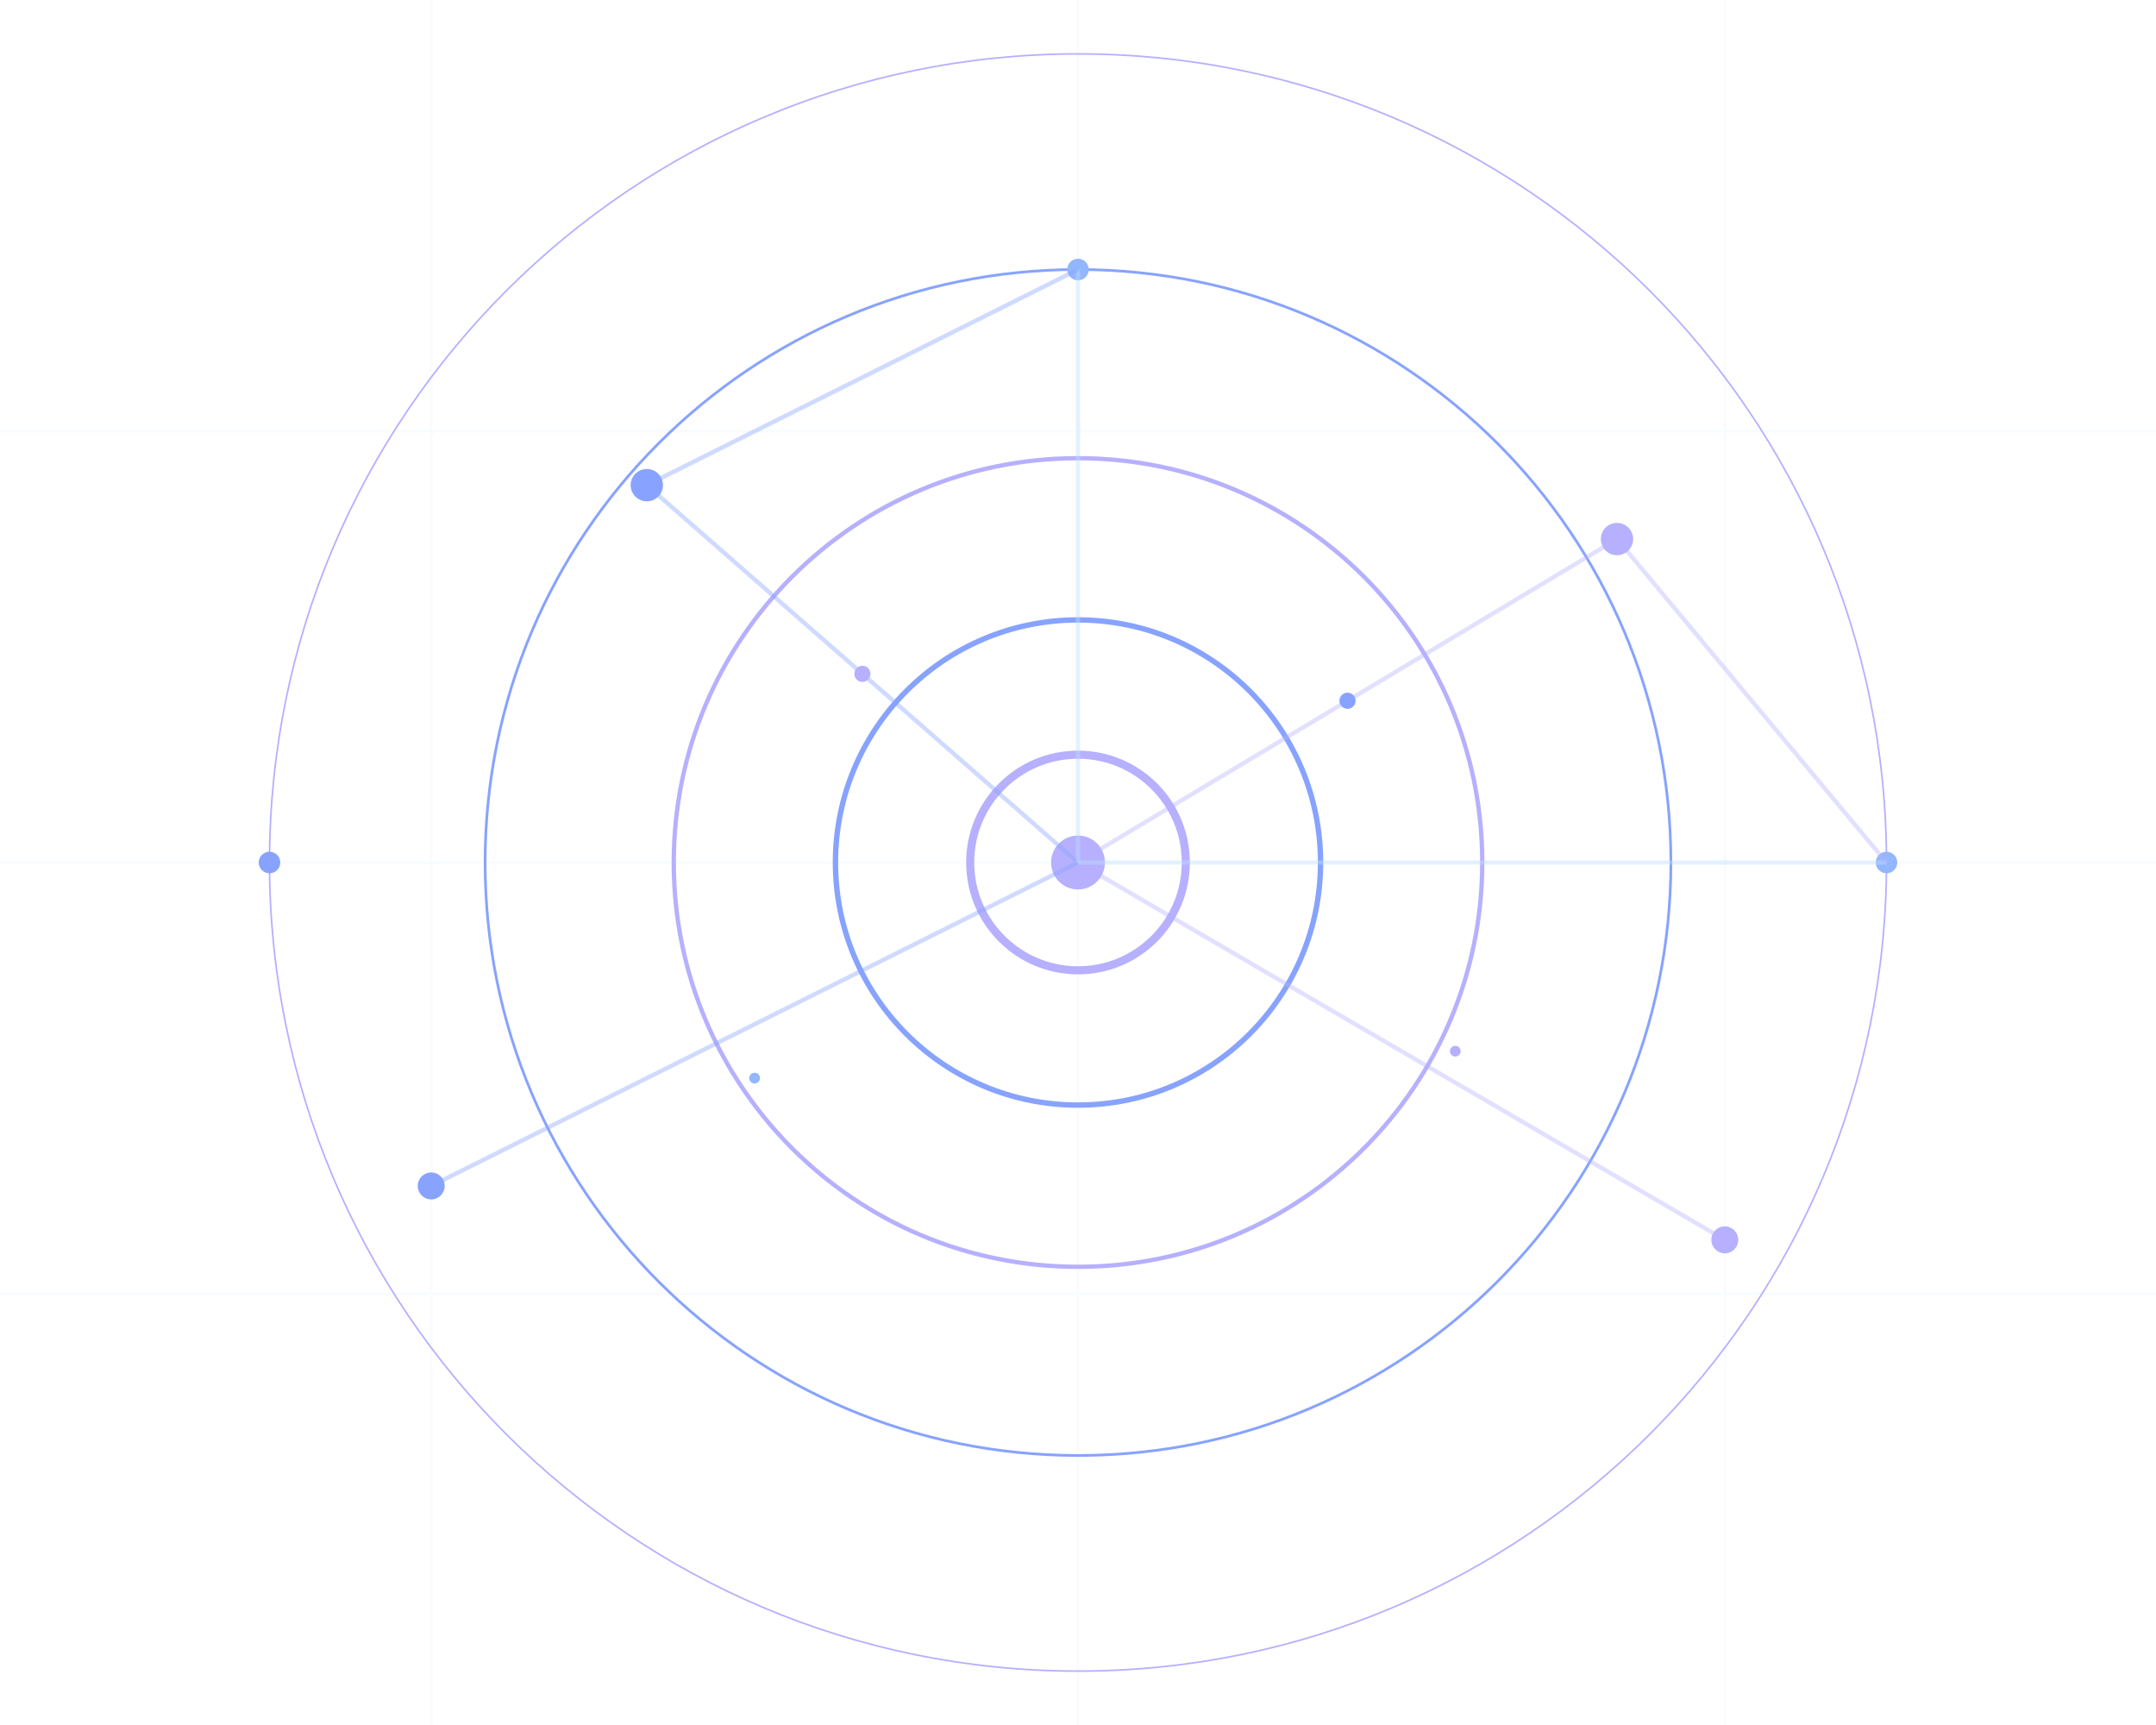
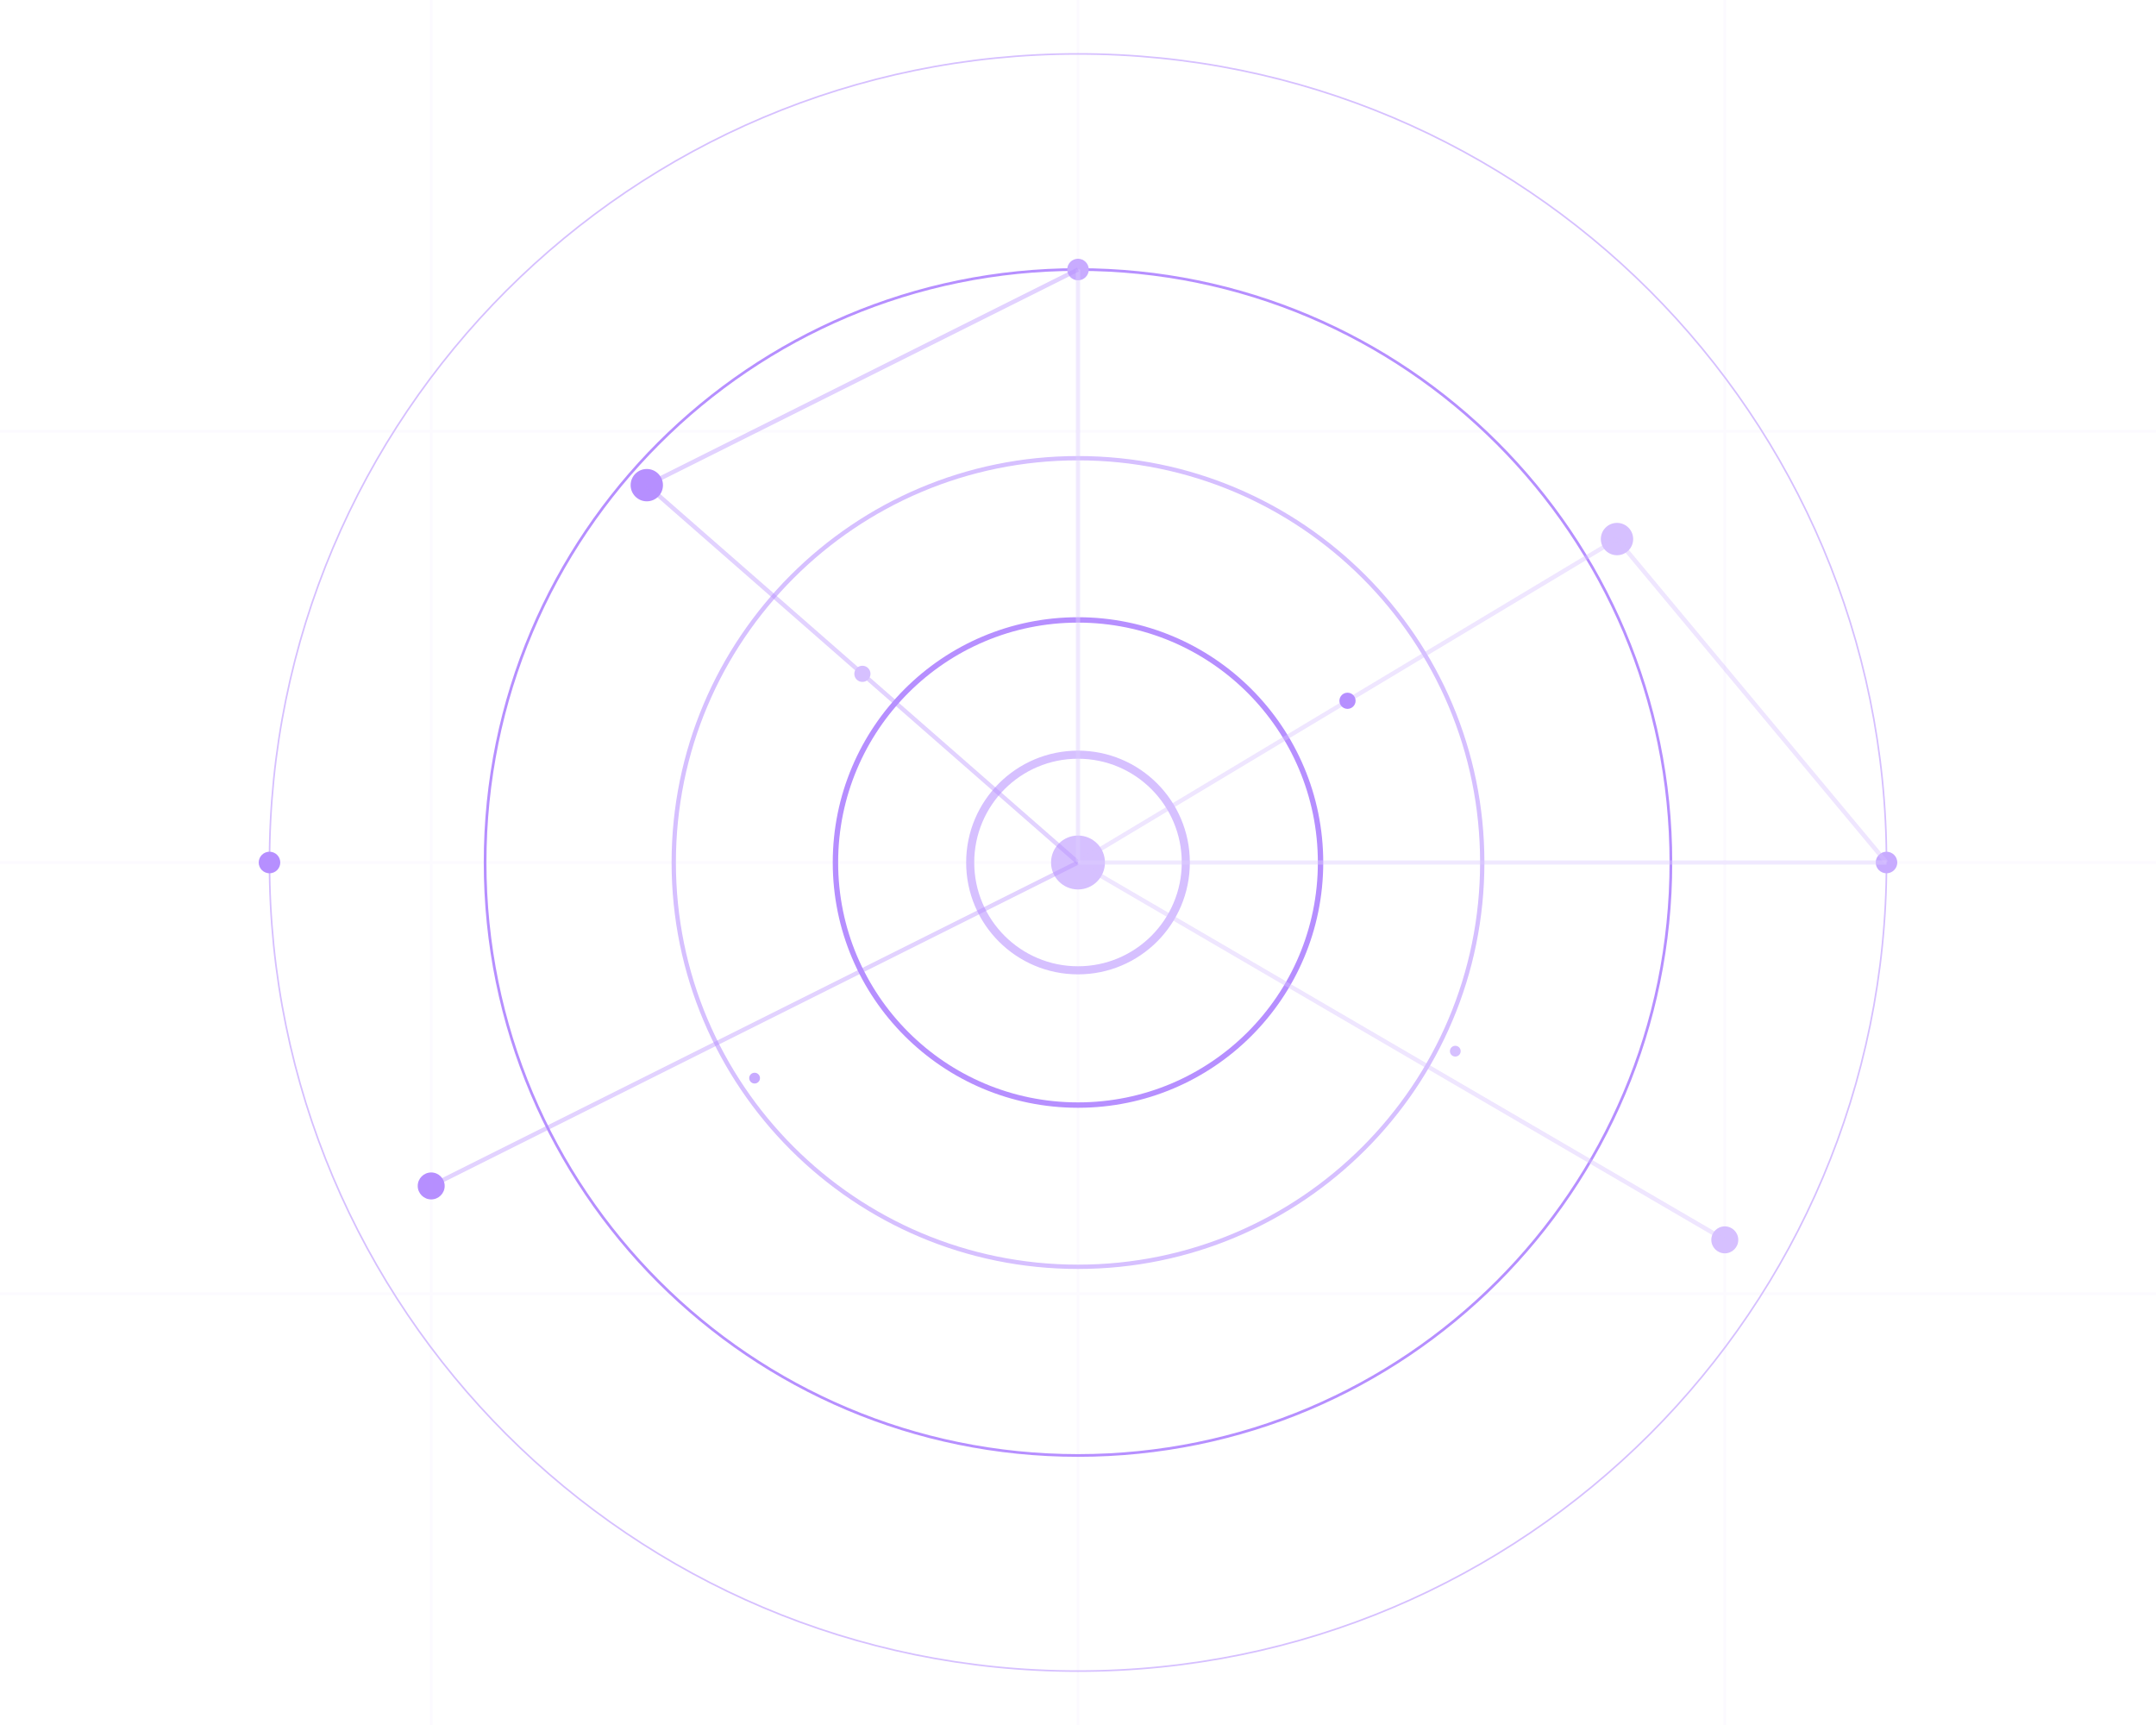
<svg xmlns="http://www.w3.org/2000/svg" opacity="0.55" viewBox="0 0 400 320" width="400" height="320">
  <defs>
    <style>
      @keyframes ringPulse { 0% { opacity: 0.6; transform: scale(1); } 100% { opacity: 0; transform: scale(1.4); } }
      @keyframes nodeGlow { 0%, 100% { opacity: 1; } 50% { opacity: 0.4; } }
      @keyframes pulseDot { 0%, 100% { opacity: 0.2; transform: scale(0.8); } 50% { opacity: 1; transform: scale(1.3); } }
      
      .ring { fill: none; animation: ringPulse 2.5s ease-out infinite; transform-origin: center; transform-box: fill-box; }
-       .ring--1 { stroke: #7A70FF; stroke-width: 1.5; animation-delay: 0s; }
-       .ring--2 { stroke: #2457FF; stroke-width: 1; animation-delay: 0.5s; }
-       .ring--3 { stroke: #7A70FF; stroke-width: 0.8; animation-delay: 1s; }
-       .ring--4 { stroke: #2457FF; stroke-width: 0.5; animation-delay: 1.5s; }
-       .ring--5 { stroke: #7A70FF; stroke-width: 0.3; animation-delay: 2s; }
+       .ring--1 { stroke: #B48CFF; stroke-width: 1.5; animation-delay: 0s; }
+       .ring--2 { stroke: #7A33FF; stroke-width: 1; animation-delay: 0.5s; }
+       .ring--3 { stroke: #B48CFF; stroke-width: 0.8; animation-delay: 1s; }
+       .ring--4 { stroke: #7A33FF; stroke-width: 0.5; animation-delay: 1.5s; }
+       .ring--5 { stroke: #B48CFF; stroke-width: 0.3; animation-delay: 2s; }
      
      .node { animation: nodeGlow 2s ease-in-out infinite; }
      .node--c { animation-delay: 0s; }
      .node--1 { animation: nodeGlow 2.2s ease-in-out 0.3s infinite; }
      .node--2 { animation: nodeGlow 2.4s ease-in-out 0.6s infinite; }
      .node--3 { animation: nodeGlow 2.6s ease-in-out 0.9s infinite; }
      .node--4 { animation: nodeGlow 2.8s ease-in-out 1.2s infinite; }
      .node--5 { animation: nodeGlow 3s ease-in-out 0.2s infinite; }
      .node--6 { animation: nodeGlow 2.5s ease-in-out 0.7s infinite; }
      .node--7 { animation: nodeGlow 2.3s ease-in-out 1.1s infinite; }
      
      .pulse { animation: pulseDot 1.8s ease-in-out infinite; transform-origin: center; transform-box: fill-box; }
      .pulse--1 { animation-delay: 0s; }
      .pulse--2 { animation: pulseDot 2.1s ease-in-out 0.4s infinite; }
      .pulse--3 { animation: pulseDot 1.6s ease-in-out 0.8s infinite; }
      .pulse--4 { animation: pulseDot 2.4s ease-in-out 1.2s infinite; }
      
      .line { stroke-width: 0.8; opacity: 0.4; }
    </style>
  </defs>
  <g opacity="0.12">
-     <line x1="0" y1="80" x2="400" y2="80" stroke="#8EC5FF" stroke-width="0.5" />
-     <line x1="0" y1="160" x2="400" y2="160" stroke="#8EC5FF" stroke-width="0.5" />
-     <line x1="0" y1="240" x2="400" y2="240" stroke="#8EC5FF" stroke-width="0.5" />
-     <line x1="80" y1="0" x2="80" y2="320" stroke="#8EC5FF" stroke-width="0.5" />
-     <line x1="200" y1="0" x2="200" y2="320" stroke="#8EC5FF" stroke-width="0.5" />
-     <line x1="320" y1="0" x2="320" y2="320" stroke="#8EC5FF" stroke-width="0.5" />
+     <line x1="0" y1="80" x2="400" y2="80" stroke="#C4A8FF" stroke-width="0.5" />
+     <line x1="0" y1="160" x2="400" y2="160" stroke="#C4A8FF" stroke-width="0.5" />
+     <line x1="0" y1="240" x2="400" y2="240" stroke="#C4A8FF" stroke-width="0.5" />
+     <line x1="80" y1="0" x2="80" y2="320" stroke="#C4A8FF" stroke-width="0.5" />
+     <line x1="200" y1="0" x2="200" y2="320" stroke="#C4A8FF" stroke-width="0.5" />
+     <line x1="320" y1="0" x2="320" y2="320" stroke="#C4A8FF" stroke-width="0.5" />
  </g>
  <circle class="ring ring--1" cx="200" cy="160" r="20" />
  <circle class="ring ring--2" cx="200" cy="160" r="45" />
  <circle class="ring ring--3" cx="200" cy="160" r="75" />
  <circle class="ring ring--4" cx="200" cy="160" r="110" />
  <circle class="ring ring--5" cx="200" cy="160" r="150" />
-   <circle class="node node--c" cx="200" cy="160" r="5" fill="#7A70FF" />
-   <circle class="node node--1" cx="120" cy="90" r="3" fill="#2457FF" />
-   <circle class="node node--2" cx="300" cy="100" r="3" fill="#7A70FF" />
-   <circle class="node node--3" cx="80" cy="220" r="2.5" fill="#2457FF" />
-   <circle class="node node--4" cx="320" cy="230" r="2.5" fill="#7A70FF" />
-   <circle class="node node--5" cx="200" cy="50" r="2" fill="#397BFF" />
-   <circle class="node node--6" cx="350" cy="160" r="2" fill="#397BFF" />
-   <circle class="node node--7" cx="50" cy="160" r="2" fill="#2457FF" />
-   <line class="line" x1="200" y1="160" x2="120" y2="90" stroke="#2457FF" />
-   <line class="line" x1="200" y1="160" x2="300" y2="100" stroke="#7A70FF" />
-   <line class="line" x1="200" y1="160" x2="80" y2="220" stroke="#2457FF" opacity="0.3" />
-   <line class="line" x1="200" y1="160" x2="320" y2="230" stroke="#7A70FF" opacity="0.3" />
-   <line class="line" x1="200" y1="160" x2="200" y2="50" stroke="#8EC5FF" opacity="0.2" />
-   <line class="line" x1="200" y1="160" x2="350" y2="160" stroke="#8EC5FF" opacity="0.2" />
-   <line class="line" x1="120" y1="90" x2="200" y2="50" stroke="#2457FF" opacity="0.2" />
-   <line class="line" x1="300" y1="100" x2="350" y2="160" stroke="#7A70FF" opacity="0.2" />
-   <circle class="pulse pulse--1" cx="160" cy="125" r="1.5" fill="#7A70FF" />
-   <circle class="pulse pulse--2" cx="250" cy="130" r="1.5" fill="#2457FF" />
-   <circle class="pulse pulse--3" cx="140" cy="200" r="1" fill="#397BFF" />
-   <circle class="pulse pulse--4" cx="270" cy="195" r="1" fill="#7A70FF" />
+   <circle class="node node--c" cx="200" cy="160" r="5" fill="#B48CFF" />
+   <circle class="node node--1" cx="120" cy="90" r="3" fill="#7A33FF" />
+   <circle class="node node--2" cx="300" cy="100" r="3" fill="#B48CFF" />
+   <circle class="node node--3" cx="80" cy="220" r="2.5" fill="#7A33FF" />
+   <circle class="node node--4" cx="320" cy="230" r="2.5" fill="#B48CFF" />
+   <circle class="node node--5" cx="200" cy="50" r="2" fill="#9A66FF" />
+   <circle class="node node--6" cx="350" cy="160" r="2" fill="#9A66FF" />
+   <circle class="node node--7" cx="50" cy="160" r="2" fill="#7A33FF" />
+   <line class="line" x1="200" y1="160" x2="120" y2="90" stroke="#7A33FF" />
+   <line class="line" x1="200" y1="160" x2="300" y2="100" stroke="#B48CFF" />
+   <line class="line" x1="200" y1="160" x2="80" y2="220" stroke="#7A33FF" opacity="0.3" />
+   <line class="line" x1="200" y1="160" x2="320" y2="230" stroke="#B48CFF" opacity="0.3" />
+   <line class="line" x1="200" y1="160" x2="200" y2="50" stroke="#C4A8FF" opacity="0.2" />
+   <line class="line" x1="200" y1="160" x2="350" y2="160" stroke="#C4A8FF" opacity="0.2" />
+   <line class="line" x1="120" y1="90" x2="200" y2="50" stroke="#7A33FF" opacity="0.2" />
+   <line class="line" x1="300" y1="100" x2="350" y2="160" stroke="#B48CFF" opacity="0.2" />
+   <circle class="pulse pulse--1" cx="160" cy="125" r="1.5" fill="#B48CFF" />
+   <circle class="pulse pulse--2" cx="250" cy="130" r="1.5" fill="#7A33FF" />
+   <circle class="pulse pulse--3" cx="140" cy="200" r="1" fill="#9A66FF" />
+   <circle class="pulse pulse--4" cx="270" cy="195" r="1" fill="#B48CFF" />
</svg>
